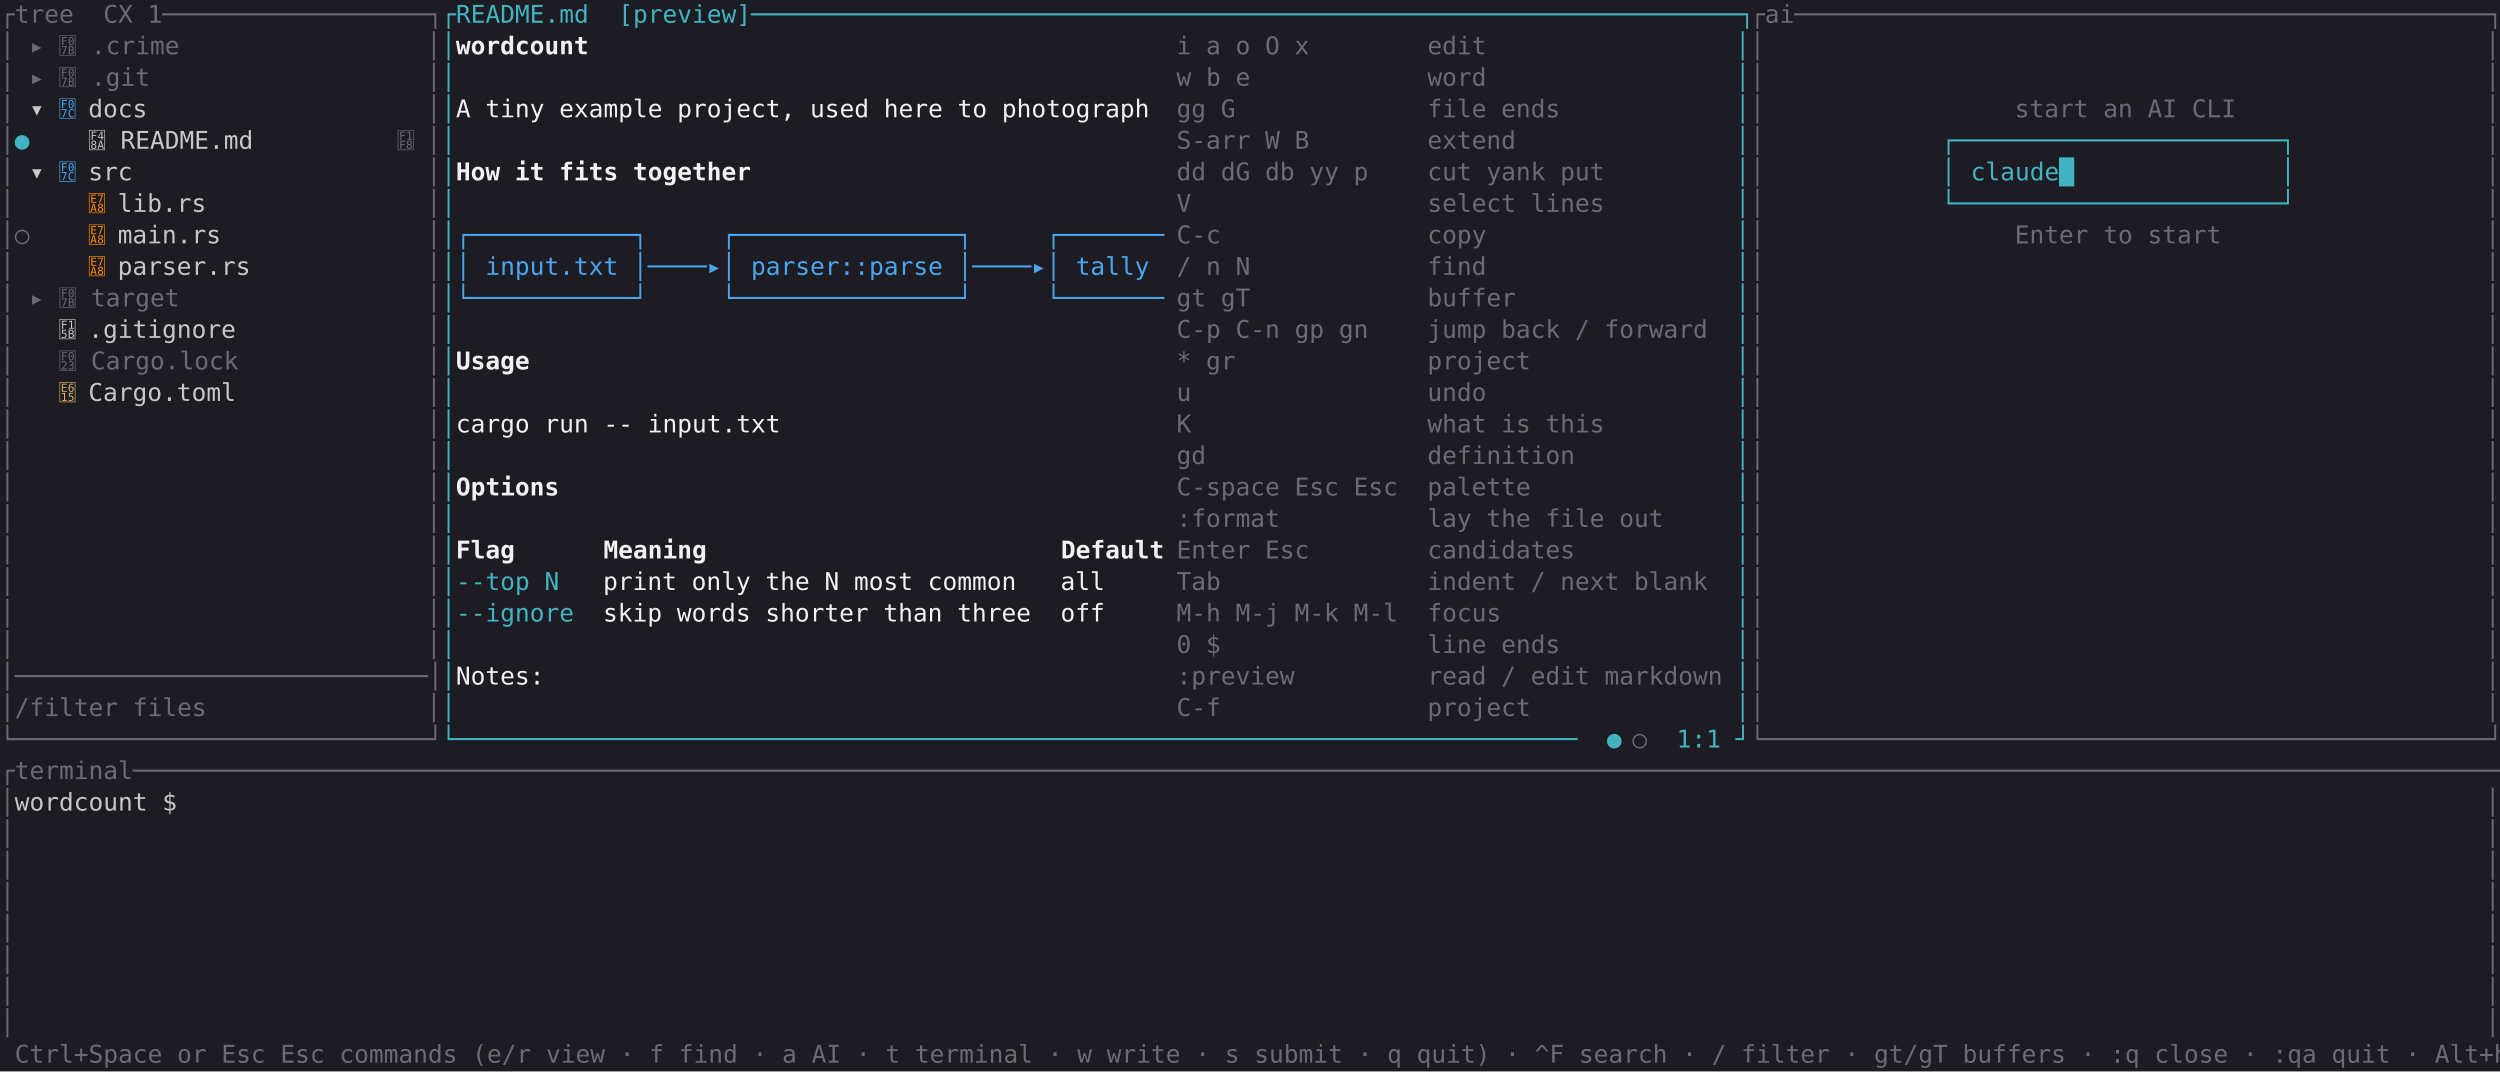
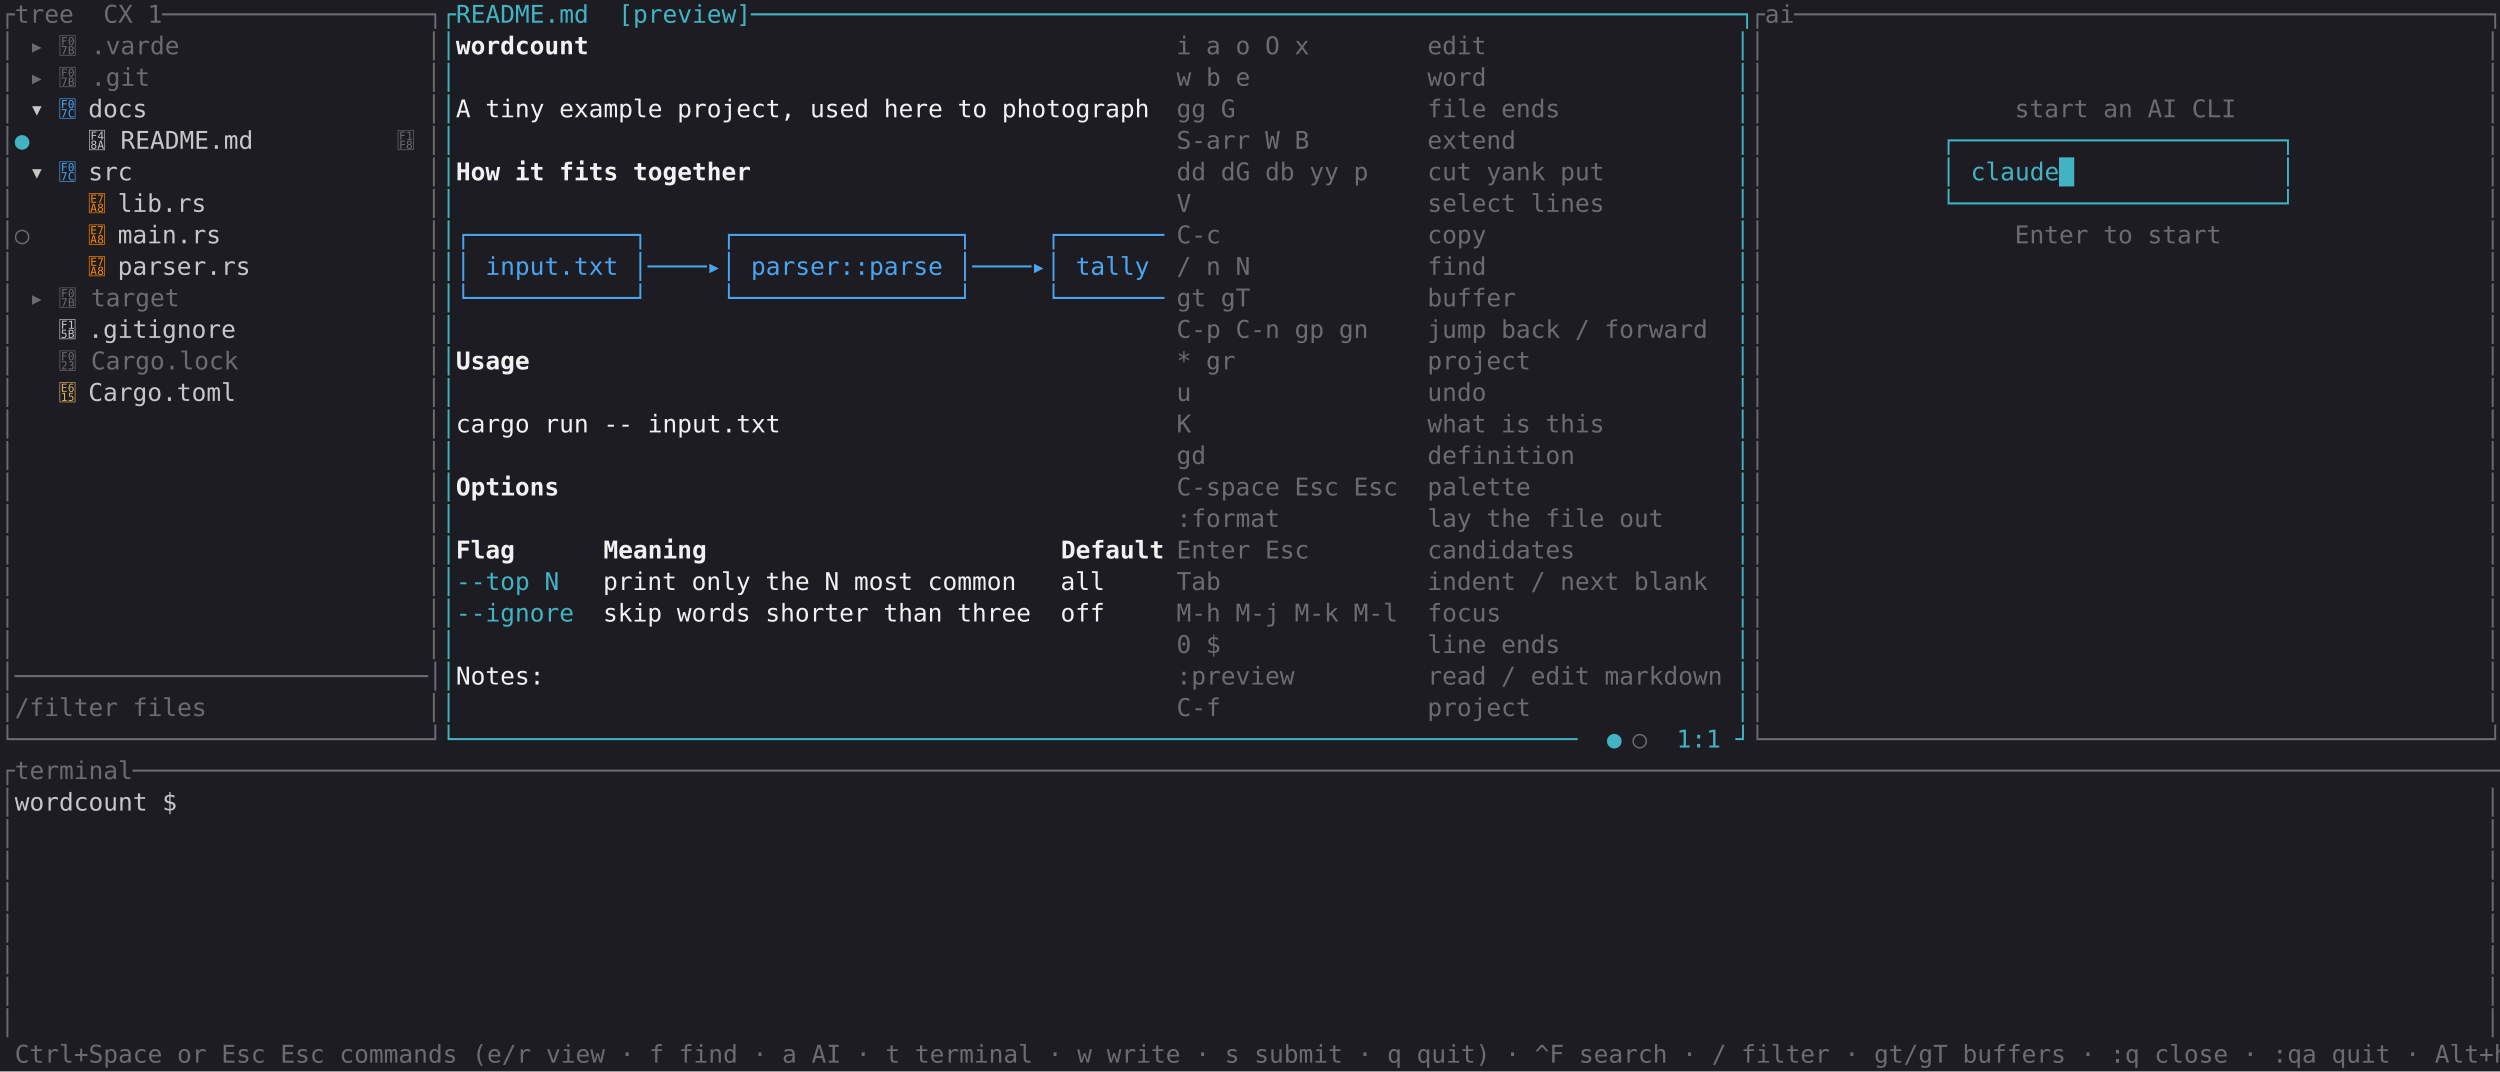
<svg xmlns="http://www.w3.org/2000/svg" width="1428" height="612" viewBox="0 0 1428 612" font-family="ui-monospace, SFMono-Regular, Menlo, Consolas, monospace" font-size="14">
  <rect width="100%" height="100%" fill="#1c1c22" />
  <text x="0.0" y="13.0" fill="#6b6b73" textLength="252.0" lengthAdjust="spacingAndGlyphs" xml:space="preserve">┌tree  CX 1──────────────────┐</text>
  <text x="252.0" y="13.0" fill="#42b3c2" textLength="747.6" lengthAdjust="spacingAndGlyphs" xml:space="preserve">┌README.md  [preview]───────────────────────────────────────────────────────────────────┐</text>
  <text x="999.6" y="13.0" fill="#6b6b73" textLength="428.4" lengthAdjust="spacingAndGlyphs" xml:space="preserve">┌ai───────────────────────────────────────────────┐</text>
  <text x="0.0" y="31.0" fill="#6b6b73" textLength="8.4" lengthAdjust="spacingAndGlyphs" xml:space="preserve">│</text>
-   <text x="16.8" y="31.0" fill="#6b6b73" textLength="84.0" lengthAdjust="spacingAndGlyphs" xml:space="preserve">▸  .crime</text>
+   <text x="16.8" y="31.0" fill="#6b6b73" textLength="84.0" lengthAdjust="spacingAndGlyphs" xml:space="preserve">▸  .varde</text>
  <text x="243.6" y="31.0" fill="#6b6b73" textLength="8.4" lengthAdjust="spacingAndGlyphs" xml:space="preserve">│</text>
  <text x="252.0" y="31.0" fill="#42b3c2" textLength="8.4" lengthAdjust="spacingAndGlyphs" xml:space="preserve">│</text>
  <text x="260.4" y="31.0" fill="#f2f2f2" textLength="75.6" lengthAdjust="spacingAndGlyphs" font-weight="bold" xml:space="preserve">wordcount</text>
  <text x="663.6" y="31.0" fill="#6b6b73" textLength="184.8" lengthAdjust="spacingAndGlyphs" xml:space="preserve"> i a o O x        edit</text>
  <text x="991.2" y="31.0" fill="#42b3c2" textLength="8.4" lengthAdjust="spacingAndGlyphs" xml:space="preserve">│</text>
  <text x="999.6" y="31.0" fill="#6b6b73" textLength="8.4" lengthAdjust="spacingAndGlyphs" xml:space="preserve">│</text>
  <text x="1419.6" y="31.0" fill="#6b6b73" textLength="8.4" lengthAdjust="spacingAndGlyphs" xml:space="preserve">│</text>
  <text x="0.0" y="49.0" fill="#6b6b73" textLength="8.4" lengthAdjust="spacingAndGlyphs" xml:space="preserve">│</text>
  <text x="16.8" y="49.0" fill="#6b6b73" textLength="67.2" lengthAdjust="spacingAndGlyphs" xml:space="preserve">▸  .git</text>
  <text x="243.6" y="49.0" fill="#6b6b73" textLength="8.4" lengthAdjust="spacingAndGlyphs" xml:space="preserve">│</text>
  <text x="252.0" y="49.0" fill="#42b3c2" textLength="8.4" lengthAdjust="spacingAndGlyphs" xml:space="preserve">│</text>
  <text x="663.6" y="49.0" fill="#6b6b73" textLength="184.8" lengthAdjust="spacingAndGlyphs" xml:space="preserve"> w b e            word</text>
  <text x="991.2" y="49.0" fill="#42b3c2" textLength="8.4" lengthAdjust="spacingAndGlyphs" xml:space="preserve">│</text>
  <text x="999.6" y="49.0" fill="#6b6b73" textLength="8.4" lengthAdjust="spacingAndGlyphs" xml:space="preserve">│</text>
  <text x="1419.6" y="49.0" fill="#6b6b73" textLength="8.4" lengthAdjust="spacingAndGlyphs" xml:space="preserve">│</text>
  <text x="0.0" y="67.0" fill="#6b6b73" textLength="8.4" lengthAdjust="spacingAndGlyphs" xml:space="preserve">│</text>
  <text x="8.4" y="67.0" fill="#c7c7c7" textLength="25.2" lengthAdjust="spacingAndGlyphs" xml:space="preserve"> ▾ </text>
  <text x="33.6" y="67.0" fill="#4aa5f0" textLength="8.4" lengthAdjust="spacingAndGlyphs" xml:space="preserve"></text>
  <text x="42.0" y="67.0" fill="#c7c7c7" textLength="201.6" lengthAdjust="spacingAndGlyphs" xml:space="preserve"> docs                   </text>
  <text x="243.6" y="67.0" fill="#6b6b73" textLength="8.4" lengthAdjust="spacingAndGlyphs" xml:space="preserve">│</text>
  <text x="252.0" y="67.0" fill="#42b3c2" textLength="8.4" lengthAdjust="spacingAndGlyphs" xml:space="preserve">│</text>
  <text x="260.4" y="67.0" fill="#f2f2f2" textLength="403.2" lengthAdjust="spacingAndGlyphs" xml:space="preserve">A tiny example project, used here to photograph </text>
  <text x="663.6" y="67.0" fill="#6b6b73" textLength="226.8" lengthAdjust="spacingAndGlyphs" xml:space="preserve"> gg G             file ends</text>
  <text x="991.2" y="67.0" fill="#42b3c2" textLength="8.4" lengthAdjust="spacingAndGlyphs" xml:space="preserve">│</text>
  <text x="999.6" y="67.0" fill="#6b6b73" textLength="8.4" lengthAdjust="spacingAndGlyphs" xml:space="preserve">│</text>
  <text x="1150.8" y="67.0" fill="#6b6b73" textLength="126.0" lengthAdjust="spacingAndGlyphs" xml:space="preserve">start an AI CLI</text>
  <text x="1419.6" y="67.0" fill="#6b6b73" textLength="8.4" lengthAdjust="spacingAndGlyphs" xml:space="preserve">│</text>
  <text x="0.0" y="85.0" fill="#6b6b73" textLength="8.4" lengthAdjust="spacingAndGlyphs" xml:space="preserve">│</text>
  <text x="8.4" y="85.0" fill="#42b3c2" textLength="8.4" lengthAdjust="spacingAndGlyphs" xml:space="preserve">●</text>
  <text x="16.8" y="85.0" fill="#c7c7c7" textLength="210.0" lengthAdjust="spacingAndGlyphs" xml:space="preserve">     README.md          </text>
  <text x="226.8" y="85.0" fill="#6b6b73" textLength="8.4" lengthAdjust="spacingAndGlyphs" xml:space="preserve"></text>
  <text x="243.6" y="85.0" fill="#6b6b73" textLength="8.4" lengthAdjust="spacingAndGlyphs" xml:space="preserve">│</text>
  <text x="252.0" y="85.0" fill="#42b3c2" textLength="8.4" lengthAdjust="spacingAndGlyphs" xml:space="preserve">│</text>
  <text x="663.6" y="85.0" fill="#6b6b73" textLength="201.6" lengthAdjust="spacingAndGlyphs" xml:space="preserve"> S-arr W B        extend</text>
  <text x="991.2" y="85.0" fill="#42b3c2" textLength="8.4" lengthAdjust="spacingAndGlyphs" xml:space="preserve">│</text>
  <text x="999.6" y="85.0" fill="#6b6b73" textLength="8.4" lengthAdjust="spacingAndGlyphs" xml:space="preserve">│</text>
  <text x="1108.8" y="85.0" fill="#42b3c2" textLength="201.6" lengthAdjust="spacingAndGlyphs" xml:space="preserve">┌──────────────────────┐</text>
  <text x="1419.6" y="85.0" fill="#6b6b73" textLength="8.4" lengthAdjust="spacingAndGlyphs" xml:space="preserve">│</text>
  <text x="0.0" y="103.0" fill="#6b6b73" textLength="8.4" lengthAdjust="spacingAndGlyphs" xml:space="preserve">│</text>
  <text x="8.4" y="103.0" fill="#c7c7c7" textLength="25.2" lengthAdjust="spacingAndGlyphs" xml:space="preserve"> ▾ </text>
  <text x="33.6" y="103.0" fill="#4aa5f0" textLength="8.4" lengthAdjust="spacingAndGlyphs" xml:space="preserve"></text>
  <text x="42.0" y="103.0" fill="#c7c7c7" textLength="201.6" lengthAdjust="spacingAndGlyphs" xml:space="preserve"> src                    </text>
  <text x="243.6" y="103.0" fill="#6b6b73" textLength="8.4" lengthAdjust="spacingAndGlyphs" xml:space="preserve">│</text>
  <text x="252.0" y="103.0" fill="#42b3c2" textLength="8.4" lengthAdjust="spacingAndGlyphs" xml:space="preserve">│</text>
  <text x="260.4" y="103.0" fill="#f2f2f2" textLength="168.0" lengthAdjust="spacingAndGlyphs" font-weight="bold" xml:space="preserve">How it fits together</text>
  <text x="663.6" y="103.0" fill="#6b6b73" textLength="252.0" lengthAdjust="spacingAndGlyphs" xml:space="preserve"> dd dG db yy p    cut yank put</text>
  <text x="991.2" y="103.0" fill="#42b3c2" textLength="8.4" lengthAdjust="spacingAndGlyphs" xml:space="preserve">│</text>
  <text x="999.6" y="103.0" fill="#6b6b73" textLength="8.4" lengthAdjust="spacingAndGlyphs" xml:space="preserve">│</text>
  <text x="1108.8" y="103.0" fill="#42b3c2" textLength="201.6" lengthAdjust="spacingAndGlyphs" xml:space="preserve">│ claude█              │</text>
  <text x="1419.6" y="103.0" fill="#6b6b73" textLength="8.4" lengthAdjust="spacingAndGlyphs" xml:space="preserve">│</text>
  <text x="0.0" y="121.0" fill="#6b6b73" textLength="8.4" lengthAdjust="spacingAndGlyphs" xml:space="preserve">│</text>
  <text x="50.4" y="121.0" fill="#ff8700" textLength="8.4" lengthAdjust="spacingAndGlyphs" xml:space="preserve"></text>
  <text x="58.8" y="121.0" fill="#c7c7c7" textLength="184.8" lengthAdjust="spacingAndGlyphs" xml:space="preserve"> lib.rs               </text>
  <text x="243.6" y="121.0" fill="#6b6b73" textLength="8.4" lengthAdjust="spacingAndGlyphs" xml:space="preserve">│</text>
  <text x="252.0" y="121.0" fill="#42b3c2" textLength="8.4" lengthAdjust="spacingAndGlyphs" xml:space="preserve">│</text>
  <text x="663.6" y="121.0" fill="#6b6b73" textLength="252.0" lengthAdjust="spacingAndGlyphs" xml:space="preserve"> V                select lines</text>
  <text x="991.2" y="121.0" fill="#42b3c2" textLength="8.4" lengthAdjust="spacingAndGlyphs" xml:space="preserve">│</text>
  <text x="999.6" y="121.0" fill="#6b6b73" textLength="8.4" lengthAdjust="spacingAndGlyphs" xml:space="preserve">│</text>
  <text x="1108.8" y="121.0" fill="#42b3c2" textLength="201.6" lengthAdjust="spacingAndGlyphs" xml:space="preserve">└──────────────────────┘</text>
  <text x="1419.6" y="121.0" fill="#6b6b73" textLength="8.4" lengthAdjust="spacingAndGlyphs" xml:space="preserve">│</text>
  <text x="0.0" y="139.0" fill="#6b6b73" textLength="16.8" lengthAdjust="spacingAndGlyphs" xml:space="preserve">│○</text>
  <text x="50.4" y="139.0" fill="#ff8700" textLength="8.4" lengthAdjust="spacingAndGlyphs" xml:space="preserve"></text>
  <text x="58.8" y="139.0" fill="#c7c7c7" textLength="184.8" lengthAdjust="spacingAndGlyphs" xml:space="preserve"> main.rs              </text>
  <text x="243.6" y="139.0" fill="#6b6b73" textLength="8.4" lengthAdjust="spacingAndGlyphs" xml:space="preserve">│</text>
  <text x="252.0" y="139.0" fill="#42b3c2" textLength="8.4" lengthAdjust="spacingAndGlyphs" xml:space="preserve">│</text>
  <text x="260.4" y="139.0" fill="#4aa5f0" textLength="403.2" lengthAdjust="spacingAndGlyphs" xml:space="preserve">┌───────────┐     ┌───────────────┐     ┌───────</text>
  <text x="663.6" y="139.0" fill="#6b6b73" textLength="184.8" lengthAdjust="spacingAndGlyphs" xml:space="preserve"> C-c              copy</text>
  <text x="991.2" y="139.0" fill="#42b3c2" textLength="8.4" lengthAdjust="spacingAndGlyphs" xml:space="preserve">│</text>
  <text x="999.6" y="139.0" fill="#6b6b73" textLength="8.4" lengthAdjust="spacingAndGlyphs" xml:space="preserve">│</text>
  <text x="1150.8" y="139.0" fill="#6b6b73" textLength="117.6" lengthAdjust="spacingAndGlyphs" xml:space="preserve">Enter to start</text>
  <text x="1419.6" y="139.0" fill="#6b6b73" textLength="8.4" lengthAdjust="spacingAndGlyphs" xml:space="preserve">│</text>
  <text x="0.0" y="157.0" fill="#6b6b73" textLength="8.4" lengthAdjust="spacingAndGlyphs" xml:space="preserve">│</text>
  <text x="50.4" y="157.0" fill="#ff8700" textLength="8.4" lengthAdjust="spacingAndGlyphs" xml:space="preserve"></text>
  <text x="58.8" y="157.0" fill="#c7c7c7" textLength="184.8" lengthAdjust="spacingAndGlyphs" xml:space="preserve"> parser.rs            </text>
  <text x="243.6" y="157.0" fill="#6b6b73" textLength="8.4" lengthAdjust="spacingAndGlyphs" xml:space="preserve">│</text>
  <text x="252.0" y="157.0" fill="#42b3c2" textLength="8.4" lengthAdjust="spacingAndGlyphs" xml:space="preserve">│</text>
  <text x="260.4" y="157.0" fill="#4aa5f0" textLength="403.2" lengthAdjust="spacingAndGlyphs" xml:space="preserve">│ input.txt │────▸│ parser::parse │────▸│ tally </text>
  <text x="663.6" y="157.0" fill="#6b6b73" textLength="184.8" lengthAdjust="spacingAndGlyphs" xml:space="preserve"> / n N            find</text>
  <text x="991.2" y="157.0" fill="#42b3c2" textLength="8.4" lengthAdjust="spacingAndGlyphs" xml:space="preserve">│</text>
  <text x="999.6" y="157.0" fill="#6b6b73" textLength="8.4" lengthAdjust="spacingAndGlyphs" xml:space="preserve">│</text>
  <text x="1419.6" y="157.0" fill="#6b6b73" textLength="8.4" lengthAdjust="spacingAndGlyphs" xml:space="preserve">│</text>
  <text x="0.0" y="175.0" fill="#6b6b73" textLength="8.4" lengthAdjust="spacingAndGlyphs" xml:space="preserve">│</text>
  <text x="16.8" y="175.0" fill="#6b6b73" textLength="84.0" lengthAdjust="spacingAndGlyphs" xml:space="preserve">▸  target</text>
  <text x="243.6" y="175.0" fill="#6b6b73" textLength="8.4" lengthAdjust="spacingAndGlyphs" xml:space="preserve">│</text>
  <text x="252.0" y="175.0" fill="#42b3c2" textLength="8.4" lengthAdjust="spacingAndGlyphs" xml:space="preserve">│</text>
  <text x="260.4" y="175.0" fill="#4aa5f0" textLength="403.2" lengthAdjust="spacingAndGlyphs" xml:space="preserve">└───────────┘     └───────────────┘     └───────</text>
  <text x="663.6" y="175.0" fill="#6b6b73" textLength="201.6" lengthAdjust="spacingAndGlyphs" xml:space="preserve"> gt gT            buffer</text>
  <text x="991.2" y="175.0" fill="#42b3c2" textLength="8.4" lengthAdjust="spacingAndGlyphs" xml:space="preserve">│</text>
  <text x="999.6" y="175.0" fill="#6b6b73" textLength="8.4" lengthAdjust="spacingAndGlyphs" xml:space="preserve">│</text>
  <text x="1419.6" y="175.0" fill="#6b6b73" textLength="8.4" lengthAdjust="spacingAndGlyphs" xml:space="preserve">│</text>
  <text x="0.0" y="193.0" fill="#6b6b73" textLength="8.4" lengthAdjust="spacingAndGlyphs" xml:space="preserve">│</text>
  <text x="33.6" y="193.0" fill="#c7c7c7" textLength="8.4" lengthAdjust="spacingAndGlyphs" xml:space="preserve"></text>
  <text x="42.0" y="193.0" fill="#c7c7c7" textLength="201.6" lengthAdjust="spacingAndGlyphs" xml:space="preserve"> .gitignore             </text>
  <text x="243.6" y="193.0" fill="#6b6b73" textLength="8.4" lengthAdjust="spacingAndGlyphs" xml:space="preserve">│</text>
  <text x="252.0" y="193.0" fill="#42b3c2" textLength="8.4" lengthAdjust="spacingAndGlyphs" xml:space="preserve">│</text>
  <text x="663.6" y="193.0" fill="#6b6b73" textLength="310.8" lengthAdjust="spacingAndGlyphs" xml:space="preserve"> C-p C-n gp gn    jump back / forward</text>
  <text x="991.2" y="193.0" fill="#42b3c2" textLength="8.4" lengthAdjust="spacingAndGlyphs" xml:space="preserve">│</text>
  <text x="999.6" y="193.0" fill="#6b6b73" textLength="8.4" lengthAdjust="spacingAndGlyphs" xml:space="preserve">│</text>
  <text x="1419.6" y="193.0" fill="#6b6b73" textLength="8.4" lengthAdjust="spacingAndGlyphs" xml:space="preserve">│</text>
  <text x="0.0" y="211.0" fill="#6b6b73" textLength="8.4" lengthAdjust="spacingAndGlyphs" xml:space="preserve">│</text>
  <text x="16.8" y="211.0" fill="#6b6b73" textLength="117.6" lengthAdjust="spacingAndGlyphs" xml:space="preserve">   Cargo.lock</text>
  <text x="243.6" y="211.0" fill="#6b6b73" textLength="8.4" lengthAdjust="spacingAndGlyphs" xml:space="preserve">│</text>
  <text x="252.0" y="211.0" fill="#42b3c2" textLength="8.4" lengthAdjust="spacingAndGlyphs" xml:space="preserve">│</text>
  <text x="260.4" y="211.0" fill="#f2f2f2" textLength="42.0" lengthAdjust="spacingAndGlyphs" font-weight="bold" xml:space="preserve">Usage</text>
  <text x="663.6" y="211.0" fill="#6b6b73" textLength="210.0" lengthAdjust="spacingAndGlyphs" xml:space="preserve"> * gr             project</text>
  <text x="991.2" y="211.0" fill="#42b3c2" textLength="8.4" lengthAdjust="spacingAndGlyphs" xml:space="preserve">│</text>
  <text x="999.6" y="211.0" fill="#6b6b73" textLength="8.4" lengthAdjust="spacingAndGlyphs" xml:space="preserve">│</text>
  <text x="1419.6" y="211.0" fill="#6b6b73" textLength="8.4" lengthAdjust="spacingAndGlyphs" xml:space="preserve">│</text>
  <text x="0.0" y="229.0" fill="#6b6b73" textLength="8.4" lengthAdjust="spacingAndGlyphs" xml:space="preserve">│</text>
  <text x="33.6" y="229.0" fill="#d7af5f" textLength="8.4" lengthAdjust="spacingAndGlyphs" xml:space="preserve"></text>
  <text x="42.0" y="229.0" fill="#c7c7c7" textLength="201.6" lengthAdjust="spacingAndGlyphs" xml:space="preserve"> Cargo.toml             </text>
  <text x="243.6" y="229.0" fill="#6b6b73" textLength="8.4" lengthAdjust="spacingAndGlyphs" xml:space="preserve">│</text>
  <text x="252.0" y="229.0" fill="#42b3c2" textLength="8.4" lengthAdjust="spacingAndGlyphs" xml:space="preserve">│</text>
  <text x="663.6" y="229.0" fill="#6b6b73" textLength="184.8" lengthAdjust="spacingAndGlyphs" xml:space="preserve"> u                undo</text>
  <text x="991.2" y="229.0" fill="#42b3c2" textLength="8.4" lengthAdjust="spacingAndGlyphs" xml:space="preserve">│</text>
  <text x="999.6" y="229.0" fill="#6b6b73" textLength="8.4" lengthAdjust="spacingAndGlyphs" xml:space="preserve">│</text>
  <text x="1419.6" y="229.0" fill="#6b6b73" textLength="8.4" lengthAdjust="spacingAndGlyphs" xml:space="preserve">│</text>
  <text x="0.0" y="247.0" fill="#6b6b73" textLength="8.4" lengthAdjust="spacingAndGlyphs" xml:space="preserve">│</text>
  <text x="243.6" y="247.0" fill="#6b6b73" textLength="8.4" lengthAdjust="spacingAndGlyphs" xml:space="preserve">│</text>
  <text x="252.0" y="247.0" fill="#42b3c2" textLength="8.4" lengthAdjust="spacingAndGlyphs" xml:space="preserve">│</text>
  <text x="260.4" y="247.0" fill="#f2f2f2" textLength="184.8" lengthAdjust="spacingAndGlyphs" xml:space="preserve">cargo run -- input.txt</text>
  <text x="663.6" y="247.0" fill="#6b6b73" textLength="252.0" lengthAdjust="spacingAndGlyphs" xml:space="preserve"> K                what is this</text>
  <text x="991.2" y="247.0" fill="#42b3c2" textLength="8.4" lengthAdjust="spacingAndGlyphs" xml:space="preserve">│</text>
  <text x="999.6" y="247.0" fill="#6b6b73" textLength="8.4" lengthAdjust="spacingAndGlyphs" xml:space="preserve">│</text>
  <text x="1419.6" y="247.0" fill="#6b6b73" textLength="8.4" lengthAdjust="spacingAndGlyphs" xml:space="preserve">│</text>
  <text x="0.0" y="265.0" fill="#6b6b73" textLength="8.4" lengthAdjust="spacingAndGlyphs" xml:space="preserve">│</text>
  <text x="243.6" y="265.0" fill="#6b6b73" textLength="8.4" lengthAdjust="spacingAndGlyphs" xml:space="preserve">│</text>
  <text x="252.0" y="265.0" fill="#42b3c2" textLength="8.4" lengthAdjust="spacingAndGlyphs" xml:space="preserve">│</text>
  <text x="663.6" y="265.0" fill="#6b6b73" textLength="235.2" lengthAdjust="spacingAndGlyphs" xml:space="preserve"> gd               definition</text>
  <text x="991.2" y="265.0" fill="#42b3c2" textLength="8.4" lengthAdjust="spacingAndGlyphs" xml:space="preserve">│</text>
  <text x="999.6" y="265.0" fill="#6b6b73" textLength="8.4" lengthAdjust="spacingAndGlyphs" xml:space="preserve">│</text>
  <text x="1419.6" y="265.0" fill="#6b6b73" textLength="8.4" lengthAdjust="spacingAndGlyphs" xml:space="preserve">│</text>
  <text x="0.0" y="283.0" fill="#6b6b73" textLength="8.4" lengthAdjust="spacingAndGlyphs" xml:space="preserve">│</text>
  <text x="243.6" y="283.0" fill="#6b6b73" textLength="8.4" lengthAdjust="spacingAndGlyphs" xml:space="preserve">│</text>
  <text x="252.0" y="283.0" fill="#42b3c2" textLength="8.4" lengthAdjust="spacingAndGlyphs" xml:space="preserve">│</text>
  <text x="260.4" y="283.0" fill="#f2f2f2" textLength="58.8" lengthAdjust="spacingAndGlyphs" font-weight="bold" xml:space="preserve">Options</text>
  <text x="663.6" y="283.0" fill="#6b6b73" textLength="210.0" lengthAdjust="spacingAndGlyphs" xml:space="preserve"> C-space Esc Esc  palette</text>
  <text x="991.2" y="283.0" fill="#42b3c2" textLength="8.4" lengthAdjust="spacingAndGlyphs" xml:space="preserve">│</text>
  <text x="999.6" y="283.0" fill="#6b6b73" textLength="8.4" lengthAdjust="spacingAndGlyphs" xml:space="preserve">│</text>
  <text x="1419.6" y="283.0" fill="#6b6b73" textLength="8.4" lengthAdjust="spacingAndGlyphs" xml:space="preserve">│</text>
  <text x="0.0" y="301.0" fill="#6b6b73" textLength="8.4" lengthAdjust="spacingAndGlyphs" xml:space="preserve">│</text>
  <text x="243.6" y="301.0" fill="#6b6b73" textLength="8.4" lengthAdjust="spacingAndGlyphs" xml:space="preserve">│</text>
  <text x="252.0" y="301.0" fill="#42b3c2" textLength="8.4" lengthAdjust="spacingAndGlyphs" xml:space="preserve">│</text>
  <text x="663.6" y="301.0" fill="#6b6b73" textLength="285.6" lengthAdjust="spacingAndGlyphs" xml:space="preserve"> :format          lay the file out</text>
  <text x="991.2" y="301.0" fill="#42b3c2" textLength="8.4" lengthAdjust="spacingAndGlyphs" xml:space="preserve">│</text>
  <text x="999.6" y="301.0" fill="#6b6b73" textLength="8.4" lengthAdjust="spacingAndGlyphs" xml:space="preserve">│</text>
  <text x="1419.6" y="301.0" fill="#6b6b73" textLength="8.4" lengthAdjust="spacingAndGlyphs" xml:space="preserve">│</text>
  <text x="0.0" y="319.0" fill="#6b6b73" textLength="8.4" lengthAdjust="spacingAndGlyphs" xml:space="preserve">│</text>
  <text x="243.6" y="319.0" fill="#6b6b73" textLength="8.4" lengthAdjust="spacingAndGlyphs" xml:space="preserve">│</text>
  <text x="252.0" y="319.0" fill="#42b3c2" textLength="8.4" lengthAdjust="spacingAndGlyphs" xml:space="preserve">│</text>
  <text x="260.4" y="319.0" fill="#f2f2f2" textLength="403.2" lengthAdjust="spacingAndGlyphs" font-weight="bold" xml:space="preserve">Flag      Meaning                        Default</text>
  <text x="663.6" y="319.0" fill="#6b6b73" textLength="235.2" lengthAdjust="spacingAndGlyphs" xml:space="preserve"> Enter Esc        candidates</text>
  <text x="991.2" y="319.0" fill="#42b3c2" textLength="8.4" lengthAdjust="spacingAndGlyphs" xml:space="preserve">│</text>
  <text x="999.6" y="319.0" fill="#6b6b73" textLength="8.4" lengthAdjust="spacingAndGlyphs" xml:space="preserve">│</text>
  <text x="1419.6" y="319.0" fill="#6b6b73" textLength="8.4" lengthAdjust="spacingAndGlyphs" xml:space="preserve">│</text>
  <text x="0.0" y="337.0" fill="#6b6b73" textLength="8.4" lengthAdjust="spacingAndGlyphs" xml:space="preserve">│</text>
  <text x="243.6" y="337.0" fill="#6b6b73" textLength="8.4" lengthAdjust="spacingAndGlyphs" xml:space="preserve">│</text>
  <text x="252.0" y="337.0" fill="#42b3c2" textLength="67.2" lengthAdjust="spacingAndGlyphs" xml:space="preserve">│--top N</text>
  <text x="319.2" y="337.0" fill="#f2f2f2" textLength="344.4" lengthAdjust="spacingAndGlyphs" xml:space="preserve">   print only the N most common   all    </text>
  <text x="663.6" y="337.0" fill="#6b6b73" textLength="310.8" lengthAdjust="spacingAndGlyphs" xml:space="preserve"> Tab              indent / next blank</text>
  <text x="991.2" y="337.0" fill="#42b3c2" textLength="8.4" lengthAdjust="spacingAndGlyphs" xml:space="preserve">│</text>
  <text x="999.6" y="337.0" fill="#6b6b73" textLength="8.4" lengthAdjust="spacingAndGlyphs" xml:space="preserve">│</text>
  <text x="1419.6" y="337.0" fill="#6b6b73" textLength="8.4" lengthAdjust="spacingAndGlyphs" xml:space="preserve">│</text>
  <text x="0.0" y="355.0" fill="#6b6b73" textLength="8.4" lengthAdjust="spacingAndGlyphs" xml:space="preserve">│</text>
  <text x="243.6" y="355.0" fill="#6b6b73" textLength="8.4" lengthAdjust="spacingAndGlyphs" xml:space="preserve">│</text>
  <text x="252.0" y="355.0" fill="#42b3c2" textLength="75.6" lengthAdjust="spacingAndGlyphs" xml:space="preserve">│--ignore</text>
  <text x="327.6" y="355.0" fill="#f2f2f2" textLength="336.0" lengthAdjust="spacingAndGlyphs" xml:space="preserve">  skip words shorter than three  off    </text>
  <text x="663.6" y="355.0" fill="#6b6b73" textLength="193.2" lengthAdjust="spacingAndGlyphs" xml:space="preserve"> M-h M-j M-k M-l  focus</text>
  <text x="991.2" y="355.0" fill="#42b3c2" textLength="8.4" lengthAdjust="spacingAndGlyphs" xml:space="preserve">│</text>
  <text x="999.6" y="355.0" fill="#6b6b73" textLength="8.4" lengthAdjust="spacingAndGlyphs" xml:space="preserve">│</text>
  <text x="1419.6" y="355.0" fill="#6b6b73" textLength="8.4" lengthAdjust="spacingAndGlyphs" xml:space="preserve">│</text>
  <text x="0.0" y="373.0" fill="#6b6b73" textLength="8.4" lengthAdjust="spacingAndGlyphs" xml:space="preserve">│</text>
  <text x="243.6" y="373.0" fill="#6b6b73" textLength="8.4" lengthAdjust="spacingAndGlyphs" xml:space="preserve">│</text>
  <text x="252.0" y="373.0" fill="#42b3c2" textLength="8.4" lengthAdjust="spacingAndGlyphs" xml:space="preserve">│</text>
  <text x="663.6" y="373.0" fill="#6b6b73" textLength="226.8" lengthAdjust="spacingAndGlyphs" xml:space="preserve"> 0 $              line ends</text>
  <text x="991.2" y="373.0" fill="#42b3c2" textLength="8.4" lengthAdjust="spacingAndGlyphs" xml:space="preserve">│</text>
  <text x="999.6" y="373.0" fill="#6b6b73" textLength="8.4" lengthAdjust="spacingAndGlyphs" xml:space="preserve">│</text>
  <text x="1419.6" y="373.0" fill="#6b6b73" textLength="8.4" lengthAdjust="spacingAndGlyphs" xml:space="preserve">│</text>
  <text x="0.0" y="391.0" fill="#6b6b73" textLength="252.0" lengthAdjust="spacingAndGlyphs" xml:space="preserve">│────────────────────────────│</text>
  <text x="252.0" y="391.0" fill="#42b3c2" textLength="8.4" lengthAdjust="spacingAndGlyphs" xml:space="preserve">│</text>
  <text x="260.4" y="391.0" fill="#f2f2f2" textLength="50.4" lengthAdjust="spacingAndGlyphs" xml:space="preserve">Notes:</text>
  <text x="663.6" y="391.0" fill="#6b6b73" textLength="319.2" lengthAdjust="spacingAndGlyphs" xml:space="preserve"> :preview         read / edit markdown</text>
  <text x="991.2" y="391.0" fill="#42b3c2" textLength="8.4" lengthAdjust="spacingAndGlyphs" xml:space="preserve">│</text>
  <text x="999.6" y="391.0" fill="#6b6b73" textLength="8.4" lengthAdjust="spacingAndGlyphs" xml:space="preserve">│</text>
  <text x="1419.6" y="391.0" fill="#6b6b73" textLength="8.4" lengthAdjust="spacingAndGlyphs" xml:space="preserve">│</text>
  <text x="0.0" y="409.0" fill="#6b6b73" textLength="117.6" lengthAdjust="spacingAndGlyphs" xml:space="preserve">│/filter files</text>
  <text x="243.6" y="409.0" fill="#6b6b73" textLength="8.4" lengthAdjust="spacingAndGlyphs" xml:space="preserve">│</text>
  <text x="252.0" y="409.0" fill="#42b3c2" textLength="8.4" lengthAdjust="spacingAndGlyphs" xml:space="preserve">│</text>
  <text x="663.6" y="409.0" fill="#6b6b73" textLength="210.0" lengthAdjust="spacingAndGlyphs" xml:space="preserve"> C-f              project</text>
  <text x="991.2" y="409.0" fill="#42b3c2" textLength="8.4" lengthAdjust="spacingAndGlyphs" xml:space="preserve">│</text>
  <text x="999.6" y="409.0" fill="#6b6b73" textLength="8.4" lengthAdjust="spacingAndGlyphs" xml:space="preserve">│</text>
  <text x="1419.6" y="409.0" fill="#6b6b73" textLength="8.4" lengthAdjust="spacingAndGlyphs" xml:space="preserve">│</text>
  <text x="0.0" y="427.0" fill="#6b6b73" textLength="252.0" lengthAdjust="spacingAndGlyphs" xml:space="preserve">└────────────────────────────┘</text>
  <text x="252.0" y="427.0" fill="#42b3c2" textLength="680.4" lengthAdjust="spacingAndGlyphs" xml:space="preserve">└────────────────────────────────────────────────────────────────────────────  ● </text>
  <text x="932.4" y="427.0" fill="#6b6b73" textLength="8.4" lengthAdjust="spacingAndGlyphs" xml:space="preserve">○</text>
  <text x="940.8" y="427.0" fill="#42b3c2" textLength="58.8" lengthAdjust="spacingAndGlyphs" xml:space="preserve">  1:1 ┘</text>
  <text x="999.6" y="427.0" fill="#6b6b73" textLength="428.4" lengthAdjust="spacingAndGlyphs" xml:space="preserve">└─────────────────────────────────────────────────┘</text>
  <text x="0.0" y="445.0" fill="#6b6b73" textLength="1428.0" lengthAdjust="spacingAndGlyphs" xml:space="preserve">┌terminal────────────────────────────────────────────────────────────────────────────────────────────────────────────────────────────────────────────────────────────────┐</text>
  <text x="0.0" y="463.0" fill="#6b6b73" textLength="8.4" lengthAdjust="spacingAndGlyphs" xml:space="preserve">│</text>
  <text x="8.4" y="463.0" fill="#c7c7c7" textLength="1411.2" lengthAdjust="spacingAndGlyphs" xml:space="preserve">wordcount $                                                                                                                                                             </text>
  <text x="1419.6" y="463.0" fill="#6b6b73" textLength="8.4" lengthAdjust="spacingAndGlyphs" xml:space="preserve">│</text>
  <text x="0.0" y="481.0" fill="#6b6b73" textLength="8.4" lengthAdjust="spacingAndGlyphs" xml:space="preserve">│</text>
  <text x="1419.6" y="481.0" fill="#6b6b73" textLength="8.4" lengthAdjust="spacingAndGlyphs" xml:space="preserve">│</text>
  <text x="0.0" y="499.0" fill="#6b6b73" textLength="8.4" lengthAdjust="spacingAndGlyphs" xml:space="preserve">│</text>
  <text x="1419.6" y="499.0" fill="#6b6b73" textLength="8.4" lengthAdjust="spacingAndGlyphs" xml:space="preserve">│</text>
  <text x="0.0" y="517.0" fill="#6b6b73" textLength="8.4" lengthAdjust="spacingAndGlyphs" xml:space="preserve">│</text>
  <text x="1419.6" y="517.0" fill="#6b6b73" textLength="8.4" lengthAdjust="spacingAndGlyphs" xml:space="preserve">│</text>
  <text x="0.0" y="535.0" fill="#6b6b73" textLength="8.4" lengthAdjust="spacingAndGlyphs" xml:space="preserve">│</text>
  <text x="1419.6" y="535.0" fill="#6b6b73" textLength="8.4" lengthAdjust="spacingAndGlyphs" xml:space="preserve">│</text>
  <text x="0.0" y="553.0" fill="#6b6b73" textLength="8.4" lengthAdjust="spacingAndGlyphs" xml:space="preserve">│</text>
  <text x="1419.6" y="553.0" fill="#6b6b73" textLength="8.4" lengthAdjust="spacingAndGlyphs" xml:space="preserve">│</text>
  <text x="0.0" y="571.0" fill="#6b6b73" textLength="8.4" lengthAdjust="spacingAndGlyphs" xml:space="preserve">│</text>
  <text x="1419.6" y="571.0" fill="#6b6b73" textLength="8.4" lengthAdjust="spacingAndGlyphs" xml:space="preserve">│</text>
  <text x="0.0" y="589.0" fill="#6b6b73" textLength="8.4" lengthAdjust="spacingAndGlyphs" xml:space="preserve">│</text>
  <text x="1419.6" y="589.0" fill="#6b6b73" textLength="8.4" lengthAdjust="spacingAndGlyphs" xml:space="preserve">│</text>
  <text x="0.0" y="607.0" fill="#6b6b73" textLength="1428.0" lengthAdjust="spacingAndGlyphs" xml:space="preserve"> Ctrl+Space or Esc Esc commands (e/r view · f find · a AI · t terminal · w write · s submit · q quit) · ^F search · / filter · gt/gT buffers · :q close · :qa quit · Alt+h</text>
</svg>
